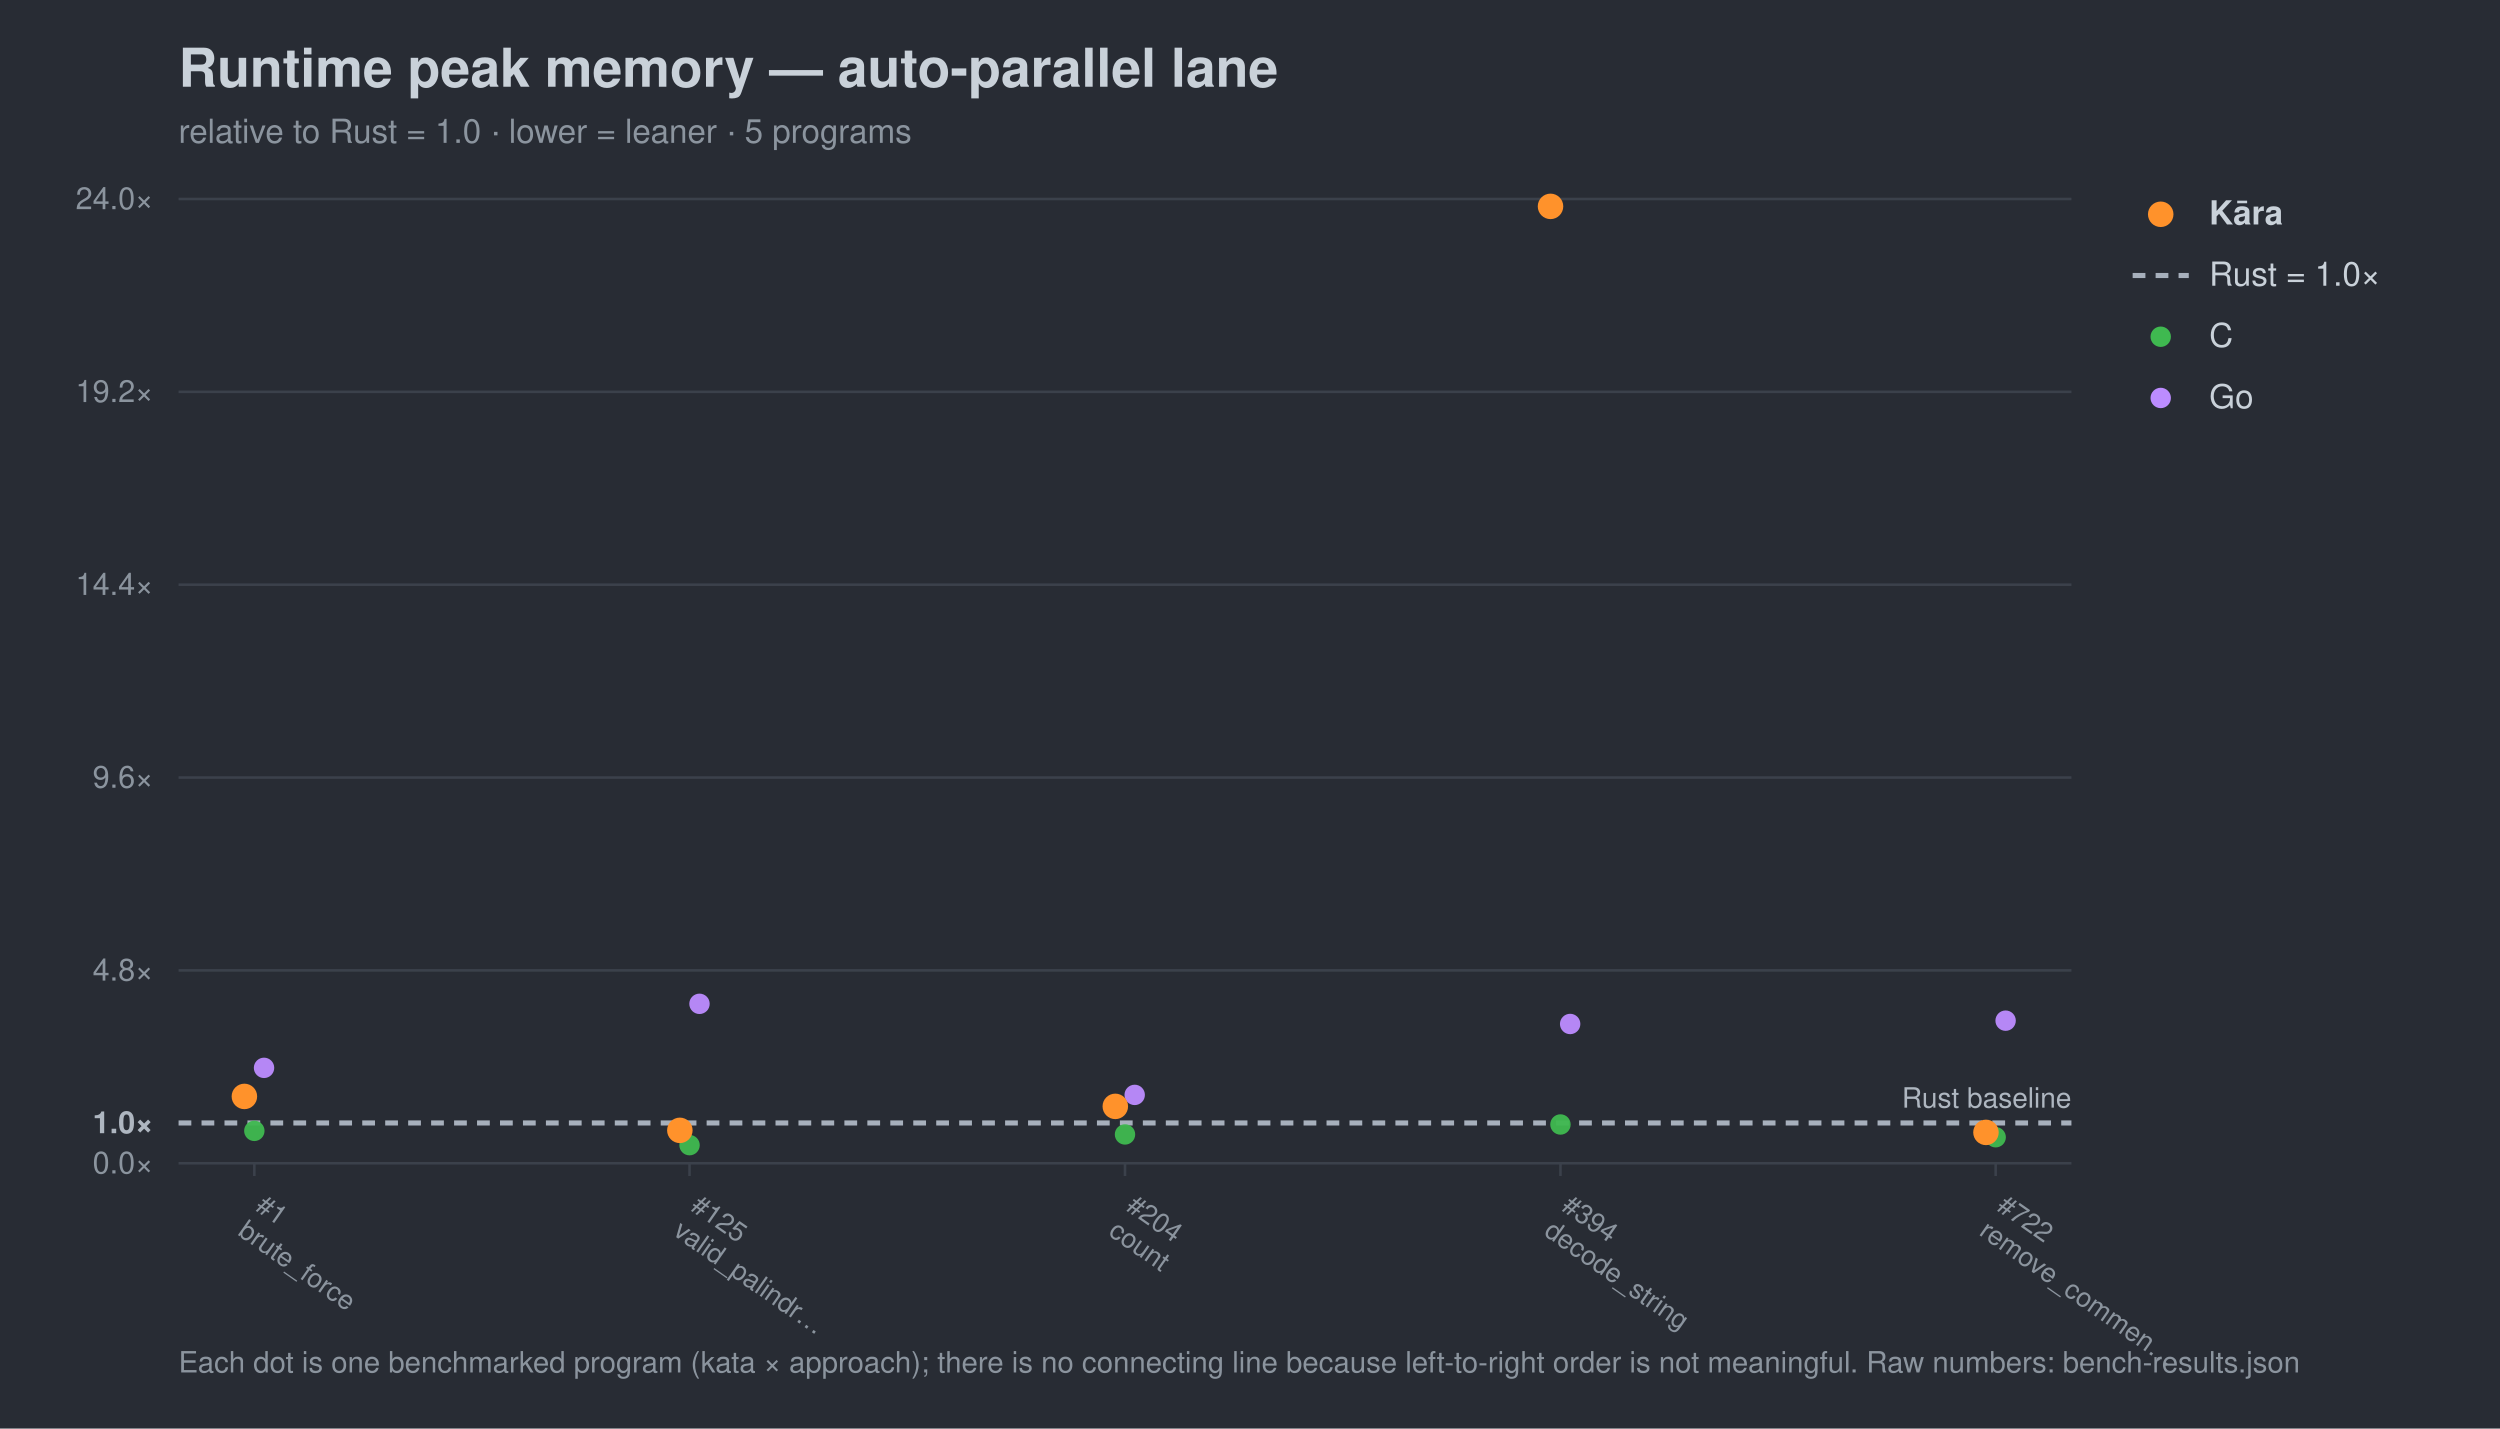
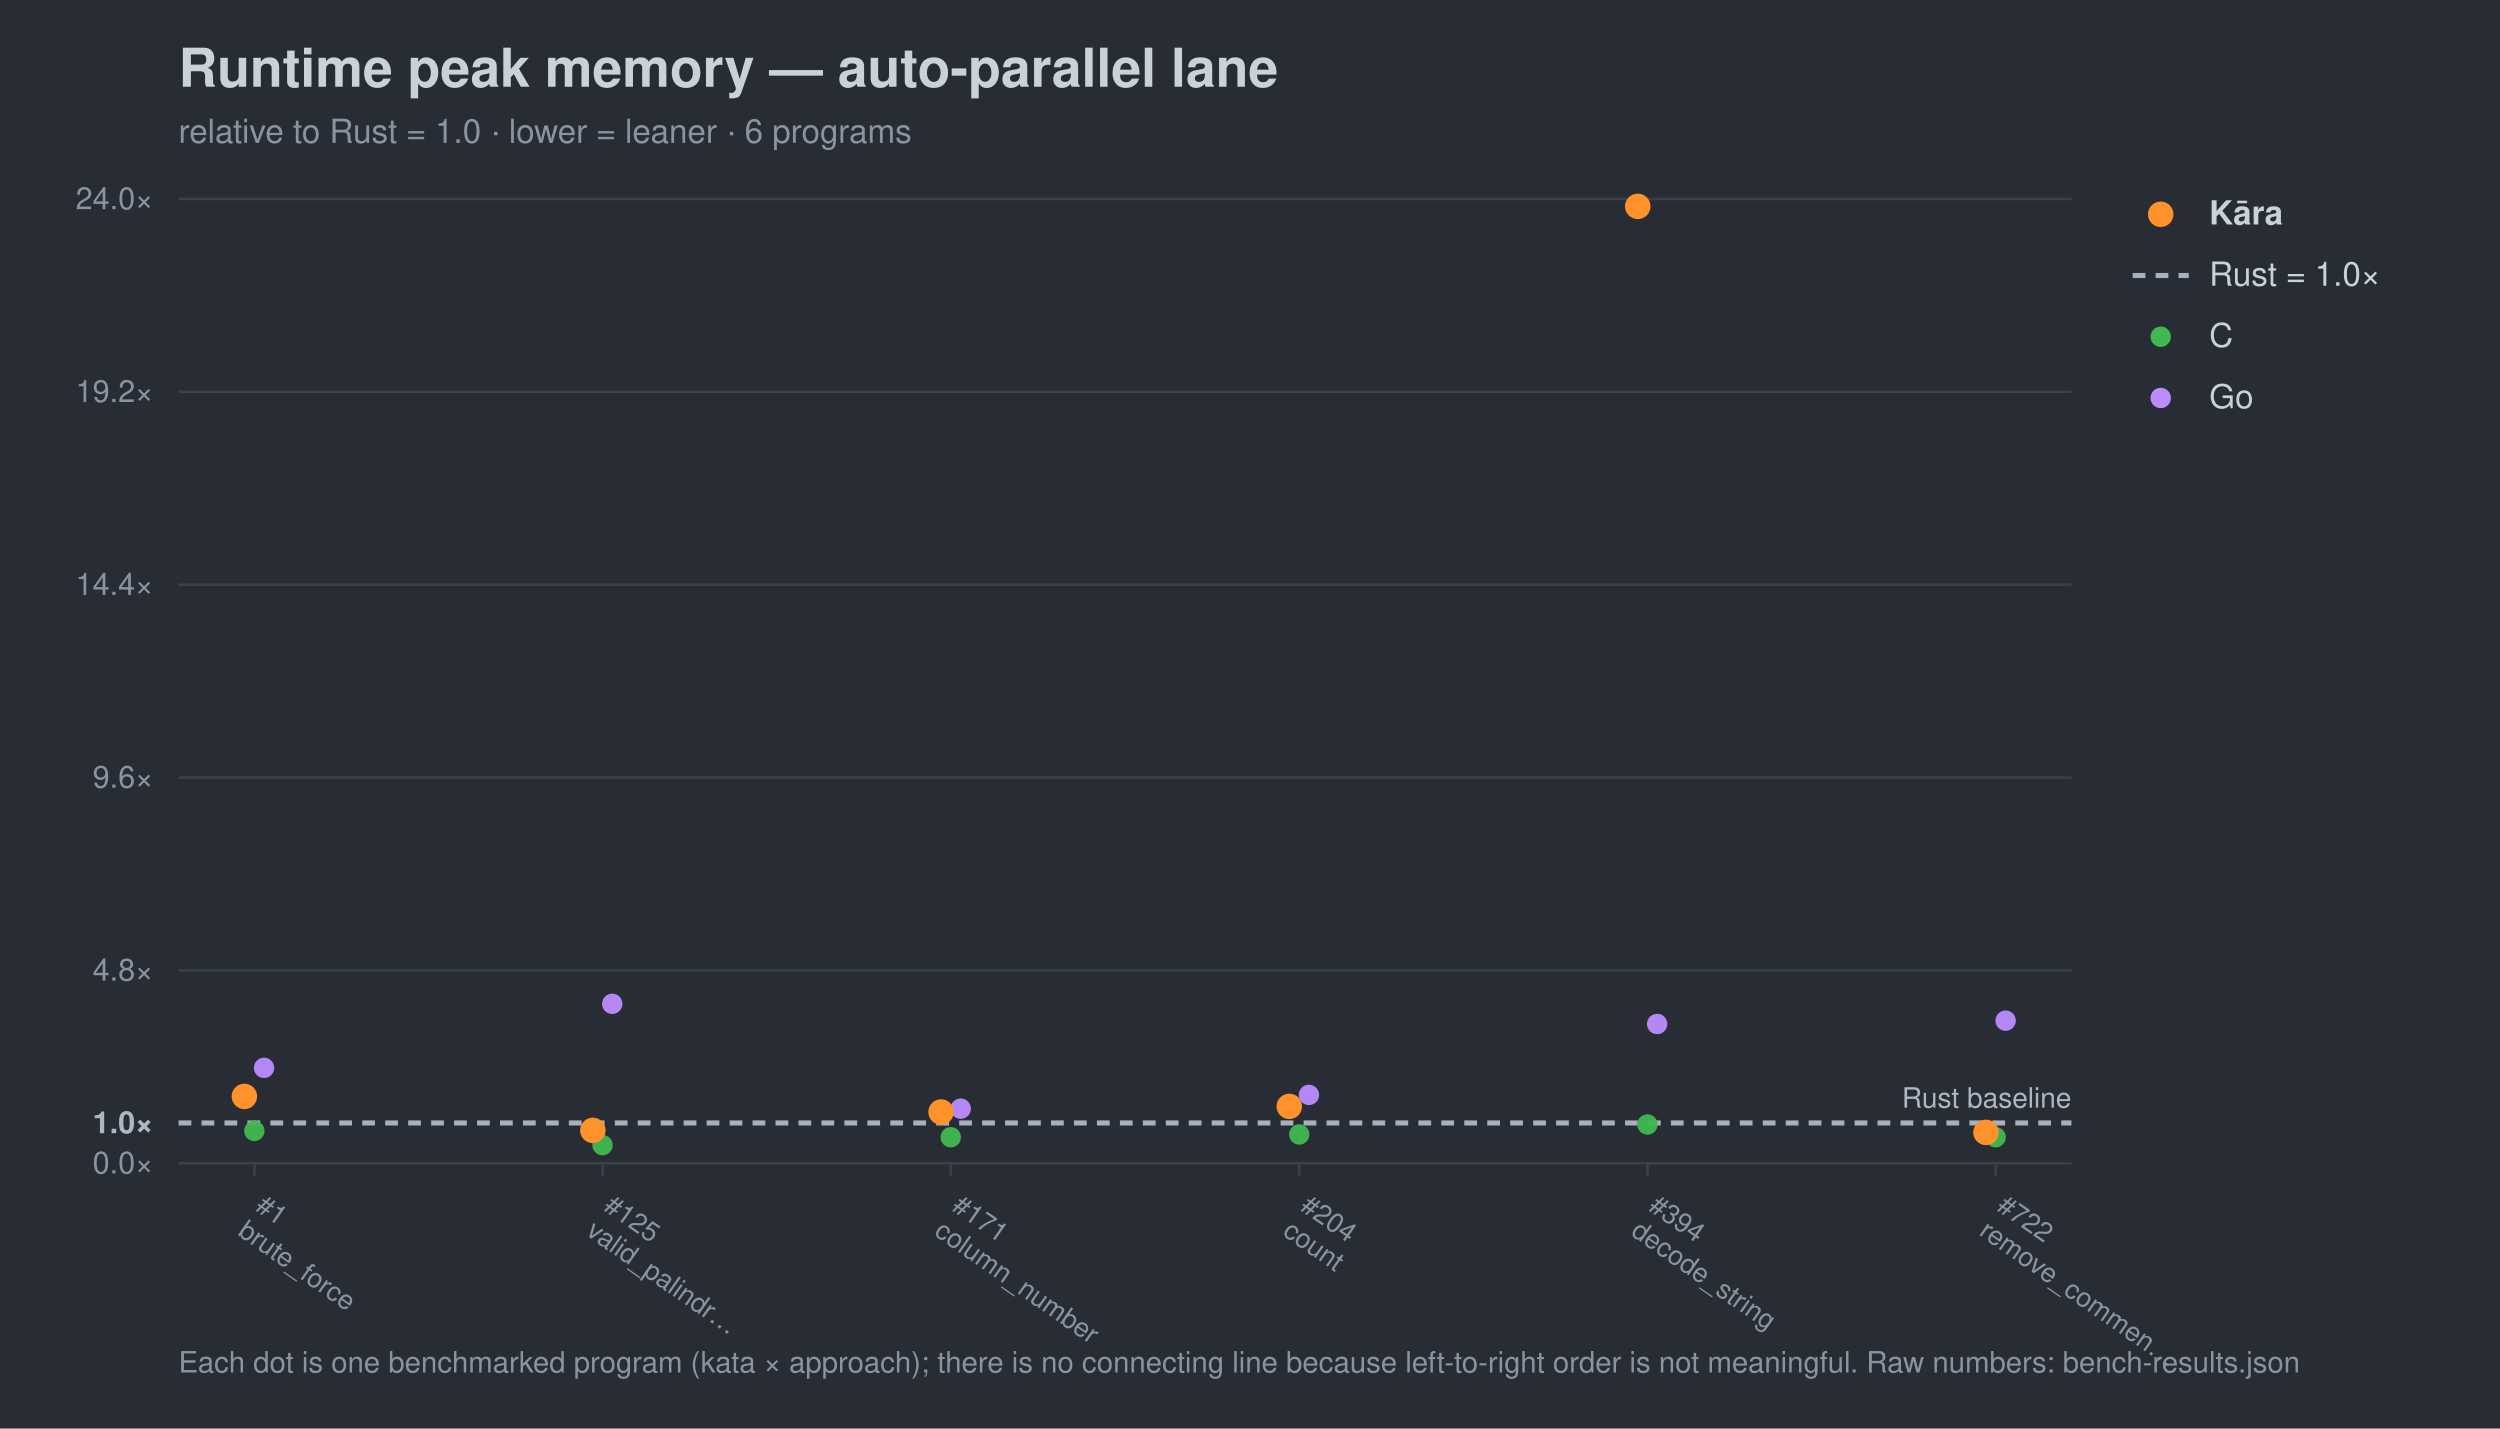
<svg xmlns="http://www.w3.org/2000/svg" width="980" height="560" viewBox="0 0 980 560" font-family="-apple-system,Segoe UI,Helvetica,Arial,sans-serif">
  <rect width="980" height="560" fill="#282c34" />
  <text x="70" y="34" font-size="21" font-weight="700" fill="#c9d1d9">Runtime peak memory — auto-parallel lane</text>
-   <text x="70" y="56" font-size="13" fill="#8b949e">relative to Rust = 1.0 · lower = leaner · 5 programs</text>
+   <text x="70" y="56" font-size="13" fill="#8b949e">relative to Rust = 1.0 · lower = leaner · 6 programs</text>
  <line x1="70" y1="456.0" x2="812" y2="456.0" stroke="#3b414b" stroke-width="1" />
  <text x="60" y="460.0" font-size="12" text-anchor="end" fill="#8b949e">0.0×</text>
  <line x1="70" y1="440.2" x2="812" y2="440.2" stroke="#a7b0bc" stroke-width="2" stroke-dasharray="5 4" />
  <text x="60" y="444.2" font-size="12" text-anchor="end" fill="#aeb6c0" font-weight="700">1.0×</text>
  <line x1="70" y1="380.4" x2="812" y2="380.4" stroke="#3b414b" stroke-width="1" />
  <text x="60" y="384.4" font-size="12" text-anchor="end" fill="#8b949e">4.8×</text>
  <line x1="70" y1="304.8" x2="812" y2="304.8" stroke="#3b414b" stroke-width="1" />
  <text x="60" y="308.8" font-size="12" text-anchor="end" fill="#8b949e">9.6×</text>
  <line x1="70" y1="229.2" x2="812" y2="229.2" stroke="#3b414b" stroke-width="1" />
  <text x="60" y="233.2" font-size="12" text-anchor="end" fill="#8b949e">14.4×</text>
  <line x1="70" y1="153.6" x2="812" y2="153.6" stroke="#3b414b" stroke-width="1" />
  <text x="60" y="157.6" font-size="12" text-anchor="end" fill="#8b949e">19.2×</text>
  <line x1="70" y1="78.0" x2="812" y2="78.0" stroke="#3b414b" stroke-width="1" />
  <text x="60" y="82.0" font-size="12" text-anchor="end" fill="#8b949e">24.0×</text>
  <text x="812" y="434.2" font-size="11" text-anchor="end" fill="#aeb6c0">Rust baseline</text>
  <line x1="99.7" y1="456" x2="99.7" y2="461" stroke="#3b414b" />
  <g transform="translate(99.7,474) rotate(35)">
    <text x="0" y="0" font-size="10.5" fill="#8b949e">#1</text>
    <text x="0" y="12" font-size="10.5" fill="#8b949e">brute_force</text>
  </g>
-   <line x1="270.3" y1="456" x2="270.3" y2="461" stroke="#3b414b" />
-   <g transform="translate(270.3,474) rotate(35)">
+   <line x1="236.2" y1="456" x2="236.2" y2="461" stroke="#3b414b" />
+   <g transform="translate(236.2,474) rotate(35)">
    <text x="0" y="0" font-size="10.5" fill="#8b949e">#125</text>
    <text x="0" y="12" font-size="10.5" fill="#8b949e">valid_palindr…</text>
  </g>
-   <line x1="441.0" y1="456" x2="441.0" y2="461" stroke="#3b414b" />
-   <g transform="translate(441.0,474) rotate(35)">
+   <line x1="372.7" y1="456" x2="372.7" y2="461" stroke="#3b414b" />
+   <g transform="translate(372.7,474) rotate(35)">
+     <text x="0" y="0" font-size="10.5" fill="#8b949e">#171</text>
+     <text x="0" y="12" font-size="10.5" fill="#8b949e">column_number</text>
+   </g>
+   <line x1="509.3" y1="456" x2="509.3" y2="461" stroke="#3b414b" />
+   <g transform="translate(509.3,474) rotate(35)">
    <text x="0" y="0" font-size="10.5" fill="#8b949e">#204</text>
    <text x="0" y="12" font-size="10.5" fill="#8b949e">count</text>
  </g>
-   <line x1="611.7" y1="456" x2="611.7" y2="461" stroke="#3b414b" />
-   <g transform="translate(611.7,474) rotate(35)">
+   <line x1="645.8" y1="456" x2="645.8" y2="461" stroke="#3b414b" />
+   <g transform="translate(645.8,474) rotate(35)">
    <text x="0" y="0" font-size="10.5" fill="#8b949e">#394</text>
    <text x="0" y="12" font-size="10.5" fill="#8b949e">decode_string</text>
  </g>
  <line x1="782.3" y1="456" x2="782.3" y2="461" stroke="#3b414b" />
  <g transform="translate(782.3,474) rotate(35)">
    <text x="0" y="0" font-size="10.5" fill="#8b949e">#722</text>
    <text x="0" y="12" font-size="10.5" fill="#8b949e">remove_commen…</text>
  </g>
  <circle cx="99.7" cy="443.3" r="4.0" fill="#3fb950" opacity="0.95" />
-   <circle cx="270.3" cy="448.9" r="4.0" fill="#3fb950" opacity="0.95" />
-   <circle cx="441.0" cy="444.7" r="4.0" fill="#3fb950" opacity="0.95" />
-   <circle cx="611.7" cy="440.8" r="4.0" fill="#3fb950" opacity="0.95" />
+   <circle cx="236.2" cy="448.9" r="4.0" fill="#3fb950" opacity="0.95" />
+   <circle cx="372.7" cy="445.8" r="4.0" fill="#3fb950" opacity="0.95" />
+   <circle cx="509.3" cy="444.7" r="4.0" fill="#3fb950" opacity="0.95" />
+   <circle cx="645.8" cy="440.8" r="4.0" fill="#3fb950" opacity="0.95" />
  <circle cx="782.3" cy="445.8" r="4.0" fill="#3fb950" opacity="0.95" />
  <circle cx="103.5" cy="418.6" r="4.0" fill="#bc8cff" opacity="0.95" />
-   <circle cx="274.2" cy="393.5" r="4.0" fill="#bc8cff" opacity="0.95" />
-   <circle cx="444.8" cy="429.2" r="4.0" fill="#bc8cff" opacity="0.95" />
-   <circle cx="615.5" cy="401.4" r="4.0" fill="#bc8cff" opacity="0.95" />
+   <circle cx="240.0" cy="393.5" r="4.0" fill="#bc8cff" opacity="0.95" />
+   <circle cx="376.6" cy="434.6" r="4.0" fill="#bc8cff" opacity="0.95" />
+   <circle cx="513.1" cy="429.2" r="4.0" fill="#bc8cff" opacity="0.95" />
+   <circle cx="649.6" cy="401.4" r="4.0" fill="#bc8cff" opacity="0.95" />
  <circle cx="786.2" cy="400.1" r="4.0" fill="#bc8cff" opacity="0.95" />
  <circle cx="95.8" cy="429.8" r="5.0" fill="#ff922b" opacity="1.0" />
-   <circle cx="266.5" cy="443.1" r="5.0" fill="#ff922b" opacity="1.0" />
-   <circle cx="437.2" cy="433.7" r="5.0" fill="#ff922b" opacity="1.0" />
-   <circle cx="607.8" cy="80.9" r="5.0" fill="#ff922b" opacity="1.0" />
+   <circle cx="232.4" cy="443.1" r="5.0" fill="#ff922b" opacity="1.0" />
+   <circle cx="368.9" cy="435.9" r="5.0" fill="#ff922b" opacity="1.0" />
+   <circle cx="505.4" cy="433.7" r="5.0" fill="#ff922b" opacity="1.0" />
+   <circle cx="642.0" cy="80.9" r="5.0" fill="#ff922b" opacity="1.0" />
  <circle cx="778.5" cy="443.9" r="5.0" fill="#ff922b" opacity="1.0" />
  <circle cx="847" cy="84" r="5" fill="#ff922b" />
  <text x="866" y="88" font-size="13" fill="#c9d1d9" font-weight="700">Kāra</text>
  <line x1="836" y1="108" x2="858" y2="108" stroke="#a7b0bc" stroke-width="2" stroke-dasharray="5 4" />
  <text x="866" y="112" font-size="13" fill="#c9d1d9" font-weight="400">Rust = 1.0×</text>
  <circle cx="847" cy="132" r="4" fill="#3fb950" />
  <text x="866" y="136" font-size="13" fill="#c9d1d9" font-weight="400">C</text>
  <circle cx="847" cy="156" r="4" fill="#bc8cff" />
  <text x="866" y="160" font-size="13" fill="#c9d1d9" font-weight="400">Go</text>
  <text x="70" y="538" font-size="11.5" fill="#8b949e">Each dot is one benchmarked program (kata × approach); there is no connecting line because left-to-right order is not meaningful. Raw numbers: bench-results.json</text>
</svg>
